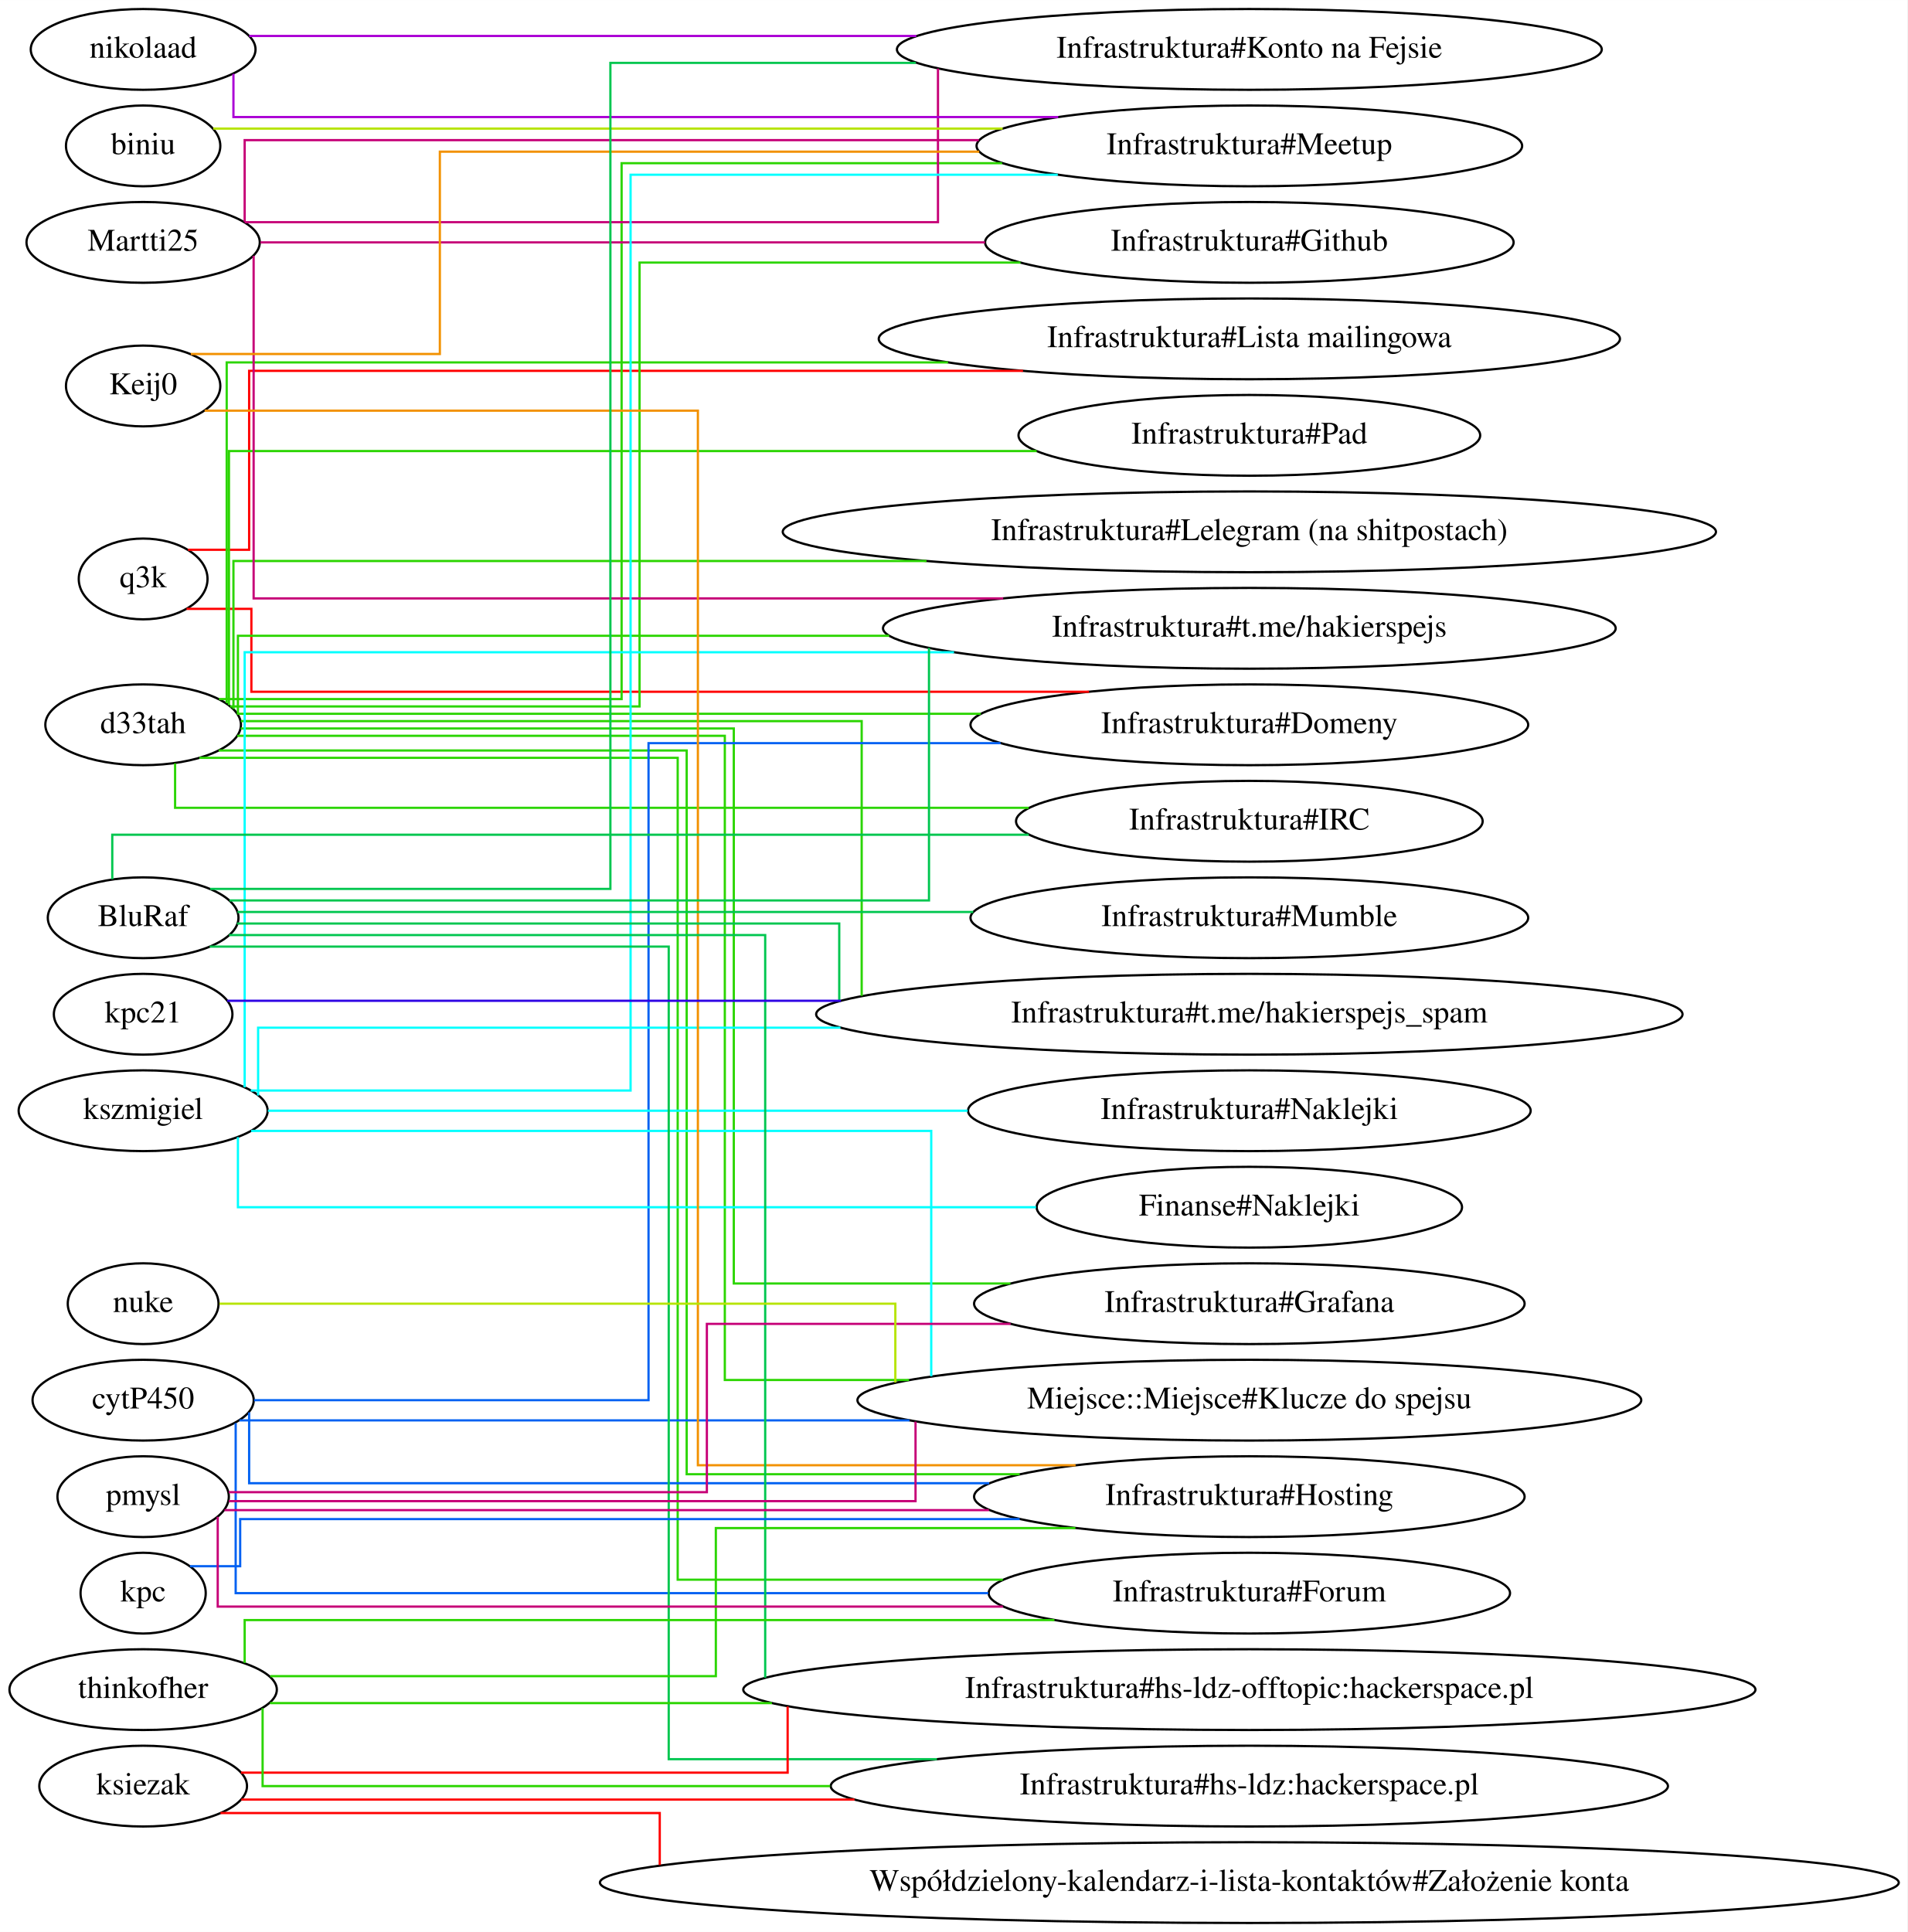
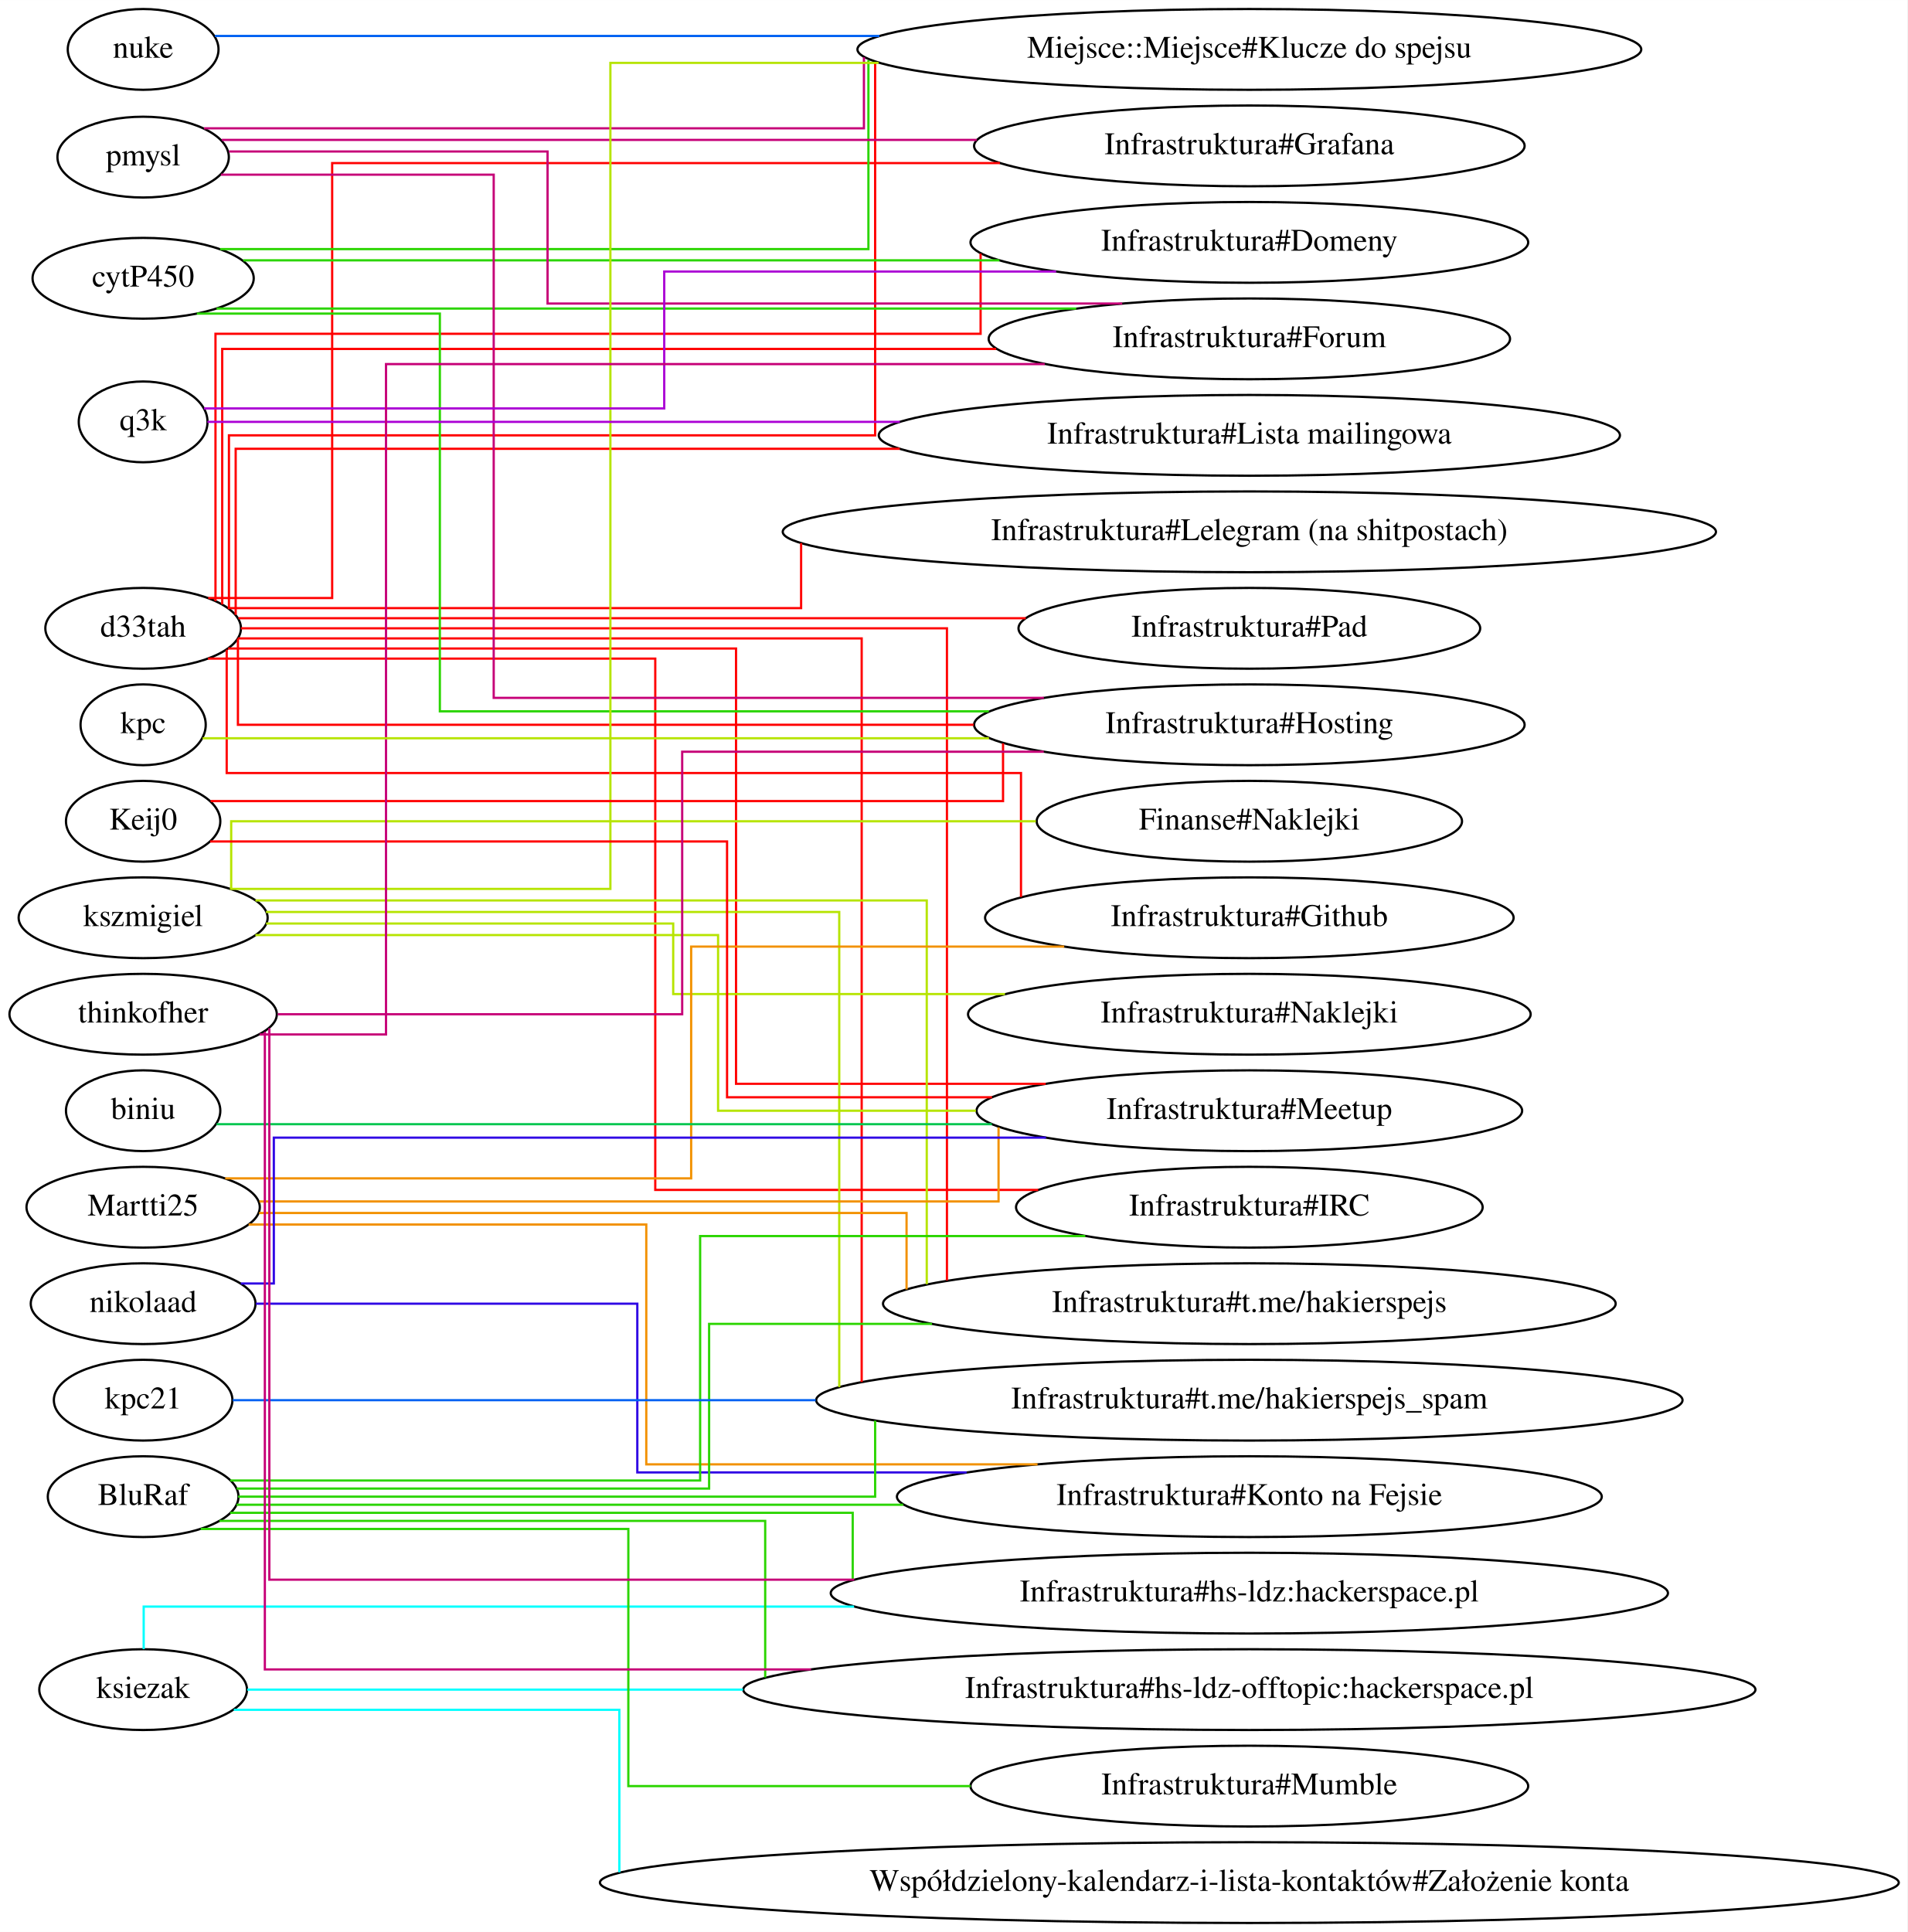
<svg xmlns="http://www.w3.org/2000/svg" width="850pt" height="861pt" viewBox="0.00 0.00 850.04 861.00">
  <g id="graph0" class="graph" transform="scale(1 1) rotate(0) translate(4 857)">
    <polygon fill="#ffffff" stroke="transparent" points="-4,4 -4,-857 846.038,-857 846.038,4 -4,4" />
    <g id="node1" class="node">
-       <ellipse fill="none" stroke="#000000" cx="59.795" cy="-599" rx="28.695" ry="18" />
-       <text text-anchor="middle" x="59.795" y="-595.3" font-family="Times,serif" font-size="14.00" fill="#000000">q3k</text>
+       <ellipse fill="none" stroke="#000000" cx="59.795" cy="-577" rx="43.592" ry="18" />
+       <text text-anchor="middle" x="59.795" y="-573.3" font-family="Times,serif" font-size="14.00" fill="#000000">d33tah</text>
    </g>
    <g id="node2" class="node">
-       <ellipse fill="none" stroke="#000000" cx="552.814" cy="-534" rx="124.278" ry="18" />
-       <text text-anchor="middle" x="552.814" y="-530.3" font-family="Times,serif" font-size="14.00" fill="#000000">Infrastruktura#Domeny</text>
+       <ellipse fill="none" stroke="#000000" cx="552.814" cy="-319" rx="103.981" ry="18" />
+       <text text-anchor="middle" x="552.814" y="-315.3" font-family="Times,serif" font-size="14.00" fill="#000000">Infrastruktura#IRC</text>
    </g>
    <g id="edge1" class="edge">
-       <path fill="none" stroke="#ff0000" d="M79.139,-585.667C92.561,-585.667 108.038,-585.667 108.038,-585.667 108.038,-585.667 108.038,-548.727 108.038,-548.727 108.038,-548.727 355.625,-548.727 481.353,-548.727" />
+       <path fill="none" stroke="#ff0000" d="M88.702,-563.5C150.119,-563.5 288.038,-563.5 288.038,-563.5 288.038,-563.5 288.038,-326.714 288.038,-326.714 288.038,-326.714 382.614,-326.714 458.718,-326.714" />
    </g>
    <g id="node3" class="node">
-       <ellipse fill="none" stroke="#000000" cx="552.814" cy="-706" rx="165.171" ry="18" />
-       <text text-anchor="middle" x="552.814" y="-702.3" font-family="Times,serif" font-size="14.00" fill="#000000">Infrastruktura#Lista mailingowa</text>
+       <ellipse fill="none" stroke="#000000" cx="552.814" cy="-835" rx="174.669" ry="18" />
+       <text text-anchor="middle" x="552.814" y="-831.3" font-family="Times,serif" font-size="14.00" fill="#000000">Miejsce::Miejsce#Klucze do spejsu</text>
    </g>
    <g id="edge2" class="edge">
-       <path fill="none" stroke="#ff0000" d="M79.83,-612C92.706,-612 107.038,-612 107.038,-612 107.038,-612 107.038,-691.75 107.038,-691.75 107.038,-691.75 320.439,-691.75 451.939,-691.75" />
+       <path fill="none" stroke="#ff0000" d="M98.038,-585.88C98.038,-607.852 98.038,-663 98.038,-663 98.038,-663 386.038,-663 386.038,-663 386.038,-663 386.038,-799.433 386.038,-829.277" />
    </g>
    <g id="node4" class="node">
-       <ellipse fill="none" stroke="#000000" cx="59.795" cy="-534" rx="43.592" ry="18" />
-       <text text-anchor="middle" x="59.795" y="-530.3" font-family="Times,serif" font-size="14.00" fill="#000000">d33tah</text>
-     </g>
-     <g id="edge11" class="edge">
-       <path fill="none" stroke="#2bd500" d="M101.829,-538.909C174.424,-538.909 325.814,-538.909 433.131,-538.909" />
-     </g>
-     <g id="edge8" class="edge">
-       <path fill="none" stroke="#2bd500" d="M97.038,-543.619C97.038,-578.387 97.038,-695.5 97.038,-695.5 97.038,-695.5 284.089,-695.5 418.531,-695.5" />
-     </g>
-     <g id="node5" class="node">
-       <ellipse fill="none" stroke="#000000" cx="552.814" cy="-577" rx="163.271" ry="18" />
-       <text text-anchor="middle" x="552.814" y="-573.3" font-family="Times,serif" font-size="14.00" fill="#000000">Infrastruktura#t.me/hakierspejs</text>
-     </g>
-     <g id="edge3" class="edge">
-       <path fill="none" stroke="#2bd500" d="M102.038,-538.55C102.038,-548.969 102.038,-573.667 102.038,-573.667 102.038,-573.667 262.789,-573.667 392.3,-573.667" />
-     </g>
-     <g id="node6" class="node">
-       <ellipse fill="none" stroke="#000000" cx="552.814" cy="-405" rx="193.066" ry="18" />
-       <text text-anchor="middle" x="552.814" y="-401.3" font-family="Times,serif" font-size="14.00" fill="#000000">Infrastruktura#t.me/hakierspejs_spam</text>
-     </g>
-     <g id="edge4" class="edge">
-       <path fill="none" stroke="#2bd500" d="M103.317,-535.636C190.878,-535.636 380.038,-535.636 380.038,-535.636 380.038,-535.636 380.038,-441.771 380.038,-413.172" />
-     </g>
-     <g id="node7" class="node">
-       <ellipse fill="none" stroke="#000000" cx="552.814" cy="-190" rx="122.678" ry="18" />
-       <text text-anchor="middle" x="552.814" y="-186.3" font-family="Times,serif" font-size="14.00" fill="#000000">Infrastruktura#Hosting</text>
-     </g>
-     <g id="edge5" class="edge">
-       <path fill="none" stroke="#2bd500" d="M93.478,-522.545C160.039,-522.545 302.038,-522.545 302.038,-522.545 302.038,-522.545 302.038,-200 302.038,-200 302.038,-200 381.11,-200 450.452,-200" />
-     </g>
-     <g id="node8" class="node">
-       <ellipse fill="none" stroke="#000000" cx="552.814" cy="-276" rx="122.678" ry="18" />
-       <text text-anchor="middle" x="552.814" y="-272.3" font-family="Times,serif" font-size="14.00" fill="#000000">Infrastruktura#Grafana</text>
-     </g>
-     <g id="edge6" class="edge">
-       <path fill="none" stroke="#2bd500" d="M103.264,-532.364C178.032,-532.364 323.038,-532.364 323.038,-532.364 323.038,-532.364 323.038,-285 323.038,-285 323.038,-285 386.229,-285 446.334,-285" />
-     </g>
-     <g id="node9" class="node">
-       <ellipse fill="none" stroke="#000000" cx="552.814" cy="-663" rx="102.882" ry="18" />
-       <text text-anchor="middle" x="552.814" y="-659.3" font-family="Times,serif" font-size="14.00" fill="#000000">Infrastruktura#Pad</text>
-     </g>
-     <g id="edge7" class="edge">
-       <path fill="none" stroke="#2bd500" d="M98.038,-542.774C98.038,-570.747 98.038,-656 98.038,-656 98.038,-656 324.75,-656 458.031,-656" />
-     </g>
-     <g id="node10" class="node">
-       <ellipse fill="none" stroke="#000000" cx="552.814" cy="-749" rx="117.779" ry="18" />
-       <text text-anchor="middle" x="552.814" y="-745.3" font-family="Times,serif" font-size="14.00" fill="#000000">Infrastruktura#Github</text>
-     </g>
-     <g id="edge9" class="edge">
-       <path fill="none" stroke="#2bd500" d="M98.585,-542.182C162.037,-542.182 281.038,-542.182 281.038,-542.182 281.038,-542.182 281.038,-740 281.038,-740 281.038,-740 373.724,-740 450.841,-740" />
-     </g>
-     <g id="node11" class="node">
-       <ellipse fill="none" stroke="#000000" cx="552.814" cy="-792" rx="121.578" ry="18" />
-       <text text-anchor="middle" x="552.814" y="-788.3" font-family="Times,serif" font-size="14.00" fill="#000000">Infrastruktura#Meetup</text>
-     </g>
-     <g id="edge10" class="edge">
-       <path fill="none" stroke="#2bd500" d="M93.584,-545.455C153.713,-545.455 273.038,-545.455 273.038,-545.455 273.038,-545.455 273.038,-784.286 273.038,-784.286 273.038,-784.286 364.349,-784.286 442.641,-784.286" />
-     </g>
-     <g id="node12" class="node">
-       <ellipse fill="none" stroke="#000000" cx="552.814" cy="-233" rx="174.669" ry="18" />
-       <text text-anchor="middle" x="552.814" y="-229.3" font-family="Times,serif" font-size="14.00" fill="#000000">Miejsce::Miejsce#Klucze do spejsu</text>
-     </g>
-     <g id="edge12" class="edge">
-       <path fill="none" stroke="#2bd500" d="M101.735,-529.091C175.106,-529.091 319.038,-529.091 319.038,-529.091 319.038,-529.091 319.038,-242 319.038,-242 319.038,-242 356.333,-242 401.13,-242" />
-     </g>
-     <g id="node13" class="node">
-       <ellipse fill="none" stroke="#000000" cx="552.814" cy="-491" rx="103.981" ry="18" />
-       <text text-anchor="middle" x="552.814" y="-487.3" font-family="Times,serif" font-size="14.00" fill="#000000">Infrastruktura#IRC</text>
-     </g>
-     <g id="edge13" class="edge">
-       <path fill="none" stroke="#2bd500" d="M74.038,-516.8C74.038,-507.137 74.038,-497 74.038,-497 74.038,-497 314.368,-497 454.481,-497" />
-     </g>
-     <g id="node14" class="node">
      <ellipse fill="none" stroke="#000000" cx="552.814" cy="-620" rx="207.963" ry="18" />
      <text text-anchor="middle" x="552.814" y="-616.3" font-family="Times,serif" font-size="14.00" fill="#000000">Infrastruktura#Lelegram (na shitpostach)</text>
    </g>
+     <g id="edge3" class="edge">
+       <path fill="none" stroke="#ff0000" d="M97.531,-586C176.731,-586 353.038,-586 353.038,-586 353.038,-586 353.038,-605.525 353.038,-614.983" />
+     </g>
+     <g id="node5" class="node">
+       <ellipse fill="none" stroke="#000000" cx="552.814" cy="-577" rx="102.882" ry="18" />
+       <text text-anchor="middle" x="552.814" y="-573.3" font-family="Times,serif" font-size="14.00" fill="#000000">Infrastruktura#Pad</text>
+     </g>
+     <g id="edge4" class="edge">
+       <path fill="none" stroke="#ff0000" d="M102.256,-581.5C179.685,-581.5 345.726,-581.5 453.174,-581.5" />
+     </g>
+     <g id="node6" class="node">
+       <ellipse fill="none" stroke="#000000" cx="552.814" cy="-448" rx="117.779" ry="18" />
+       <text text-anchor="middle" x="552.814" y="-444.3" font-family="Times,serif" font-size="14.00" fill="#000000">Infrastruktura#Github</text>
+     </g>
+     <g id="edge5" class="edge">
+       <path fill="none" stroke="#ff0000" d="M97.038,-567.483C97.038,-549.541 97.038,-512.5 97.038,-512.5 97.038,-512.5 451.038,-512.5 451.038,-512.5 451.038,-512.5 451.038,-475.076 451.038,-457.241" />
+     </g>
+     <g id="node7" class="node">
+       <ellipse fill="none" stroke="#000000" cx="552.814" cy="-276" rx="163.271" ry="18" />
+       <text text-anchor="middle" x="552.814" y="-272.3" font-family="Times,serif" font-size="14.00" fill="#000000">Infrastruktura#t.me/hakierspejs</text>
+     </g>
+     <g id="edge6" class="edge">
+       <path fill="none" stroke="#ff0000" d="M103.364,-577C198.837,-577 418.038,-577 418.038,-577 418.038,-577 418.038,-339.289 418.038,-286.361" />
+     </g>
+     <g id="node8" class="node">
+       <ellipse fill="none" stroke="#000000" cx="552.814" cy="-706" rx="116.18" ry="18" />
+       <text text-anchor="middle" x="552.814" y="-702.3" font-family="Times,serif" font-size="14.00" fill="#000000">Infrastruktura#Forum</text>
+     </g>
+     <g id="edge7" class="edge">
+       <path fill="none" stroke="#ff0000" d="M95.038,-587.615C95.038,-617.722 95.038,-701.5 95.038,-701.5 95.038,-701.5 304.397,-701.5 439.949,-701.5" />
+     </g>
+     <g id="node9" class="node">
+       <ellipse fill="none" stroke="#000000" cx="552.814" cy="-663" rx="165.171" ry="18" />
+       <text text-anchor="middle" x="552.814" y="-659.3" font-family="Times,serif" font-size="14.00" fill="#000000">Infrastruktura#Lista mailingowa</text>
+     </g>
+     <g id="edge8" class="edge">
+       <path fill="none" stroke="#ff0000" d="M101.038,-583.013C101.038,-601.618 101.038,-657 101.038,-657 101.038,-657 266.389,-657 397.022,-657" />
+     </g>
+     <g id="node10" class="node">
+       <ellipse fill="none" stroke="#000000" cx="552.814" cy="-792" rx="122.678" ry="18" />
+       <text text-anchor="middle" x="552.814" y="-788.3" font-family="Times,serif" font-size="14.00" fill="#000000">Infrastruktura#Grafana</text>
+     </g>
+     <g id="edge9" class="edge">
+       <path fill="none" stroke="#ff0000" d="M88.787,-590.5C113.155,-590.5 144.038,-590.5 144.038,-590.5 144.038,-590.5 144.038,-784.333 144.038,-784.333 144.038,-784.333 320.607,-784.333 441.654,-784.333" />
+     </g>
+     <g id="node11" class="node">
+       <ellipse fill="none" stroke="#000000" cx="552.814" cy="-233" rx="193.066" ry="18" />
+       <text text-anchor="middle" x="552.814" y="-229.3" font-family="Times,serif" font-size="14.00" fill="#000000">Infrastruktura#t.me/hakierspejs_spam</text>
+     </g>
+     <g id="edge10" class="edge">
+       <path fill="none" stroke="#ff0000" d="M101.99,-572.5C188.95,-572.5 380.038,-572.5 380.038,-572.5 380.038,-572.5 380.038,-292.469 380.038,-241.057" />
+     </g>
+     <g id="node12" class="node">
+       <ellipse fill="none" stroke="#000000" cx="552.814" cy="-534" rx="122.678" ry="18" />
+       <text text-anchor="middle" x="552.814" y="-530.3" font-family="Times,serif" font-size="14.00" fill="#000000">Infrastruktura#Hosting</text>
+     </g>
+     <g id="edge11" class="edge">
+       <path fill="none" stroke="#ff0000" d="M102.038,-572.398C102.038,-561.305 102.038,-534 102.038,-534 102.038,-534 296.46,-534 429.935,-534" />
+     </g>
+     <g id="node13" class="node">
+       <ellipse fill="none" stroke="#000000" cx="552.814" cy="-749" rx="124.278" ry="18" />
+       <text text-anchor="middle" x="552.814" y="-745.3" font-family="Times,serif" font-size="14.00" fill="#000000">Infrastruktura#Domeny</text>
+     </g>
+     <g id="edge12" class="edge">
+       <path fill="none" stroke="#ff0000" d="M92.038,-589.112C92.038,-621.605 92.038,-708.25 92.038,-708.25 92.038,-708.25 433.038,-708.25 433.038,-708.25 433.038,-708.25 433.038,-733.122 433.038,-744.003" />
+     </g>
+     <g id="node14" class="node">
+       <ellipse fill="none" stroke="#000000" cx="552.814" cy="-362" rx="121.578" ry="18" />
+       <text text-anchor="middle" x="552.814" y="-358.3" font-family="Times,serif" font-size="14.00" fill="#000000">Infrastruktura#Meetup</text>
+     </g>
+     <g id="edge13" class="edge">
+       <path fill="none" stroke="#ff0000" d="M97.654,-568C170.72,-568 324.038,-568 324.038,-568 324.038,-568 324.038,-374 324.038,-374 324.038,-374 398.194,-374 462.067,-374" />
+     </g>
+     <g id="node15" class="node">
+       <ellipse fill="none" stroke="#000000" cx="59.795" cy="-733" rx="49.291" ry="18" />
+       <text text-anchor="middle" x="59.795" y="-729.3" font-family="Times,serif" font-size="14.00" fill="#000000">cytP450</text>
+     </g>
+     <g id="edge15" class="edge">
+       <path fill="none" stroke="#2bd500" d="M94.081,-746C177.272,-746 383.038,-746 383.038,-746 383.038,-746 383.038,-811.729 383.038,-830.215" />
+     </g>
    <g id="edge14" class="edge">
-       <path fill="none" stroke="#2bd500" d="M100.038,-541C100.038,-559.271 100.038,-607 100.038,-607 100.038,-607 276.351,-607 408.931,-607" />
-     </g>
-     <g id="node15" class="node">
-       <ellipse fill="none" stroke="#000000" cx="552.814" cy="-147" rx="116.18" ry="18" />
-       <text text-anchor="middle" x="552.814" y="-143.3" font-family="Times,serif" font-size="14.00" fill="#000000">Infrastruktura#Forum</text>
-     </g>
-     <g id="edge15" class="edge">
-       <path fill="none" stroke="#2bd500" d="M84.841,-519.273C146.009,-519.273 298.038,-519.273 298.038,-519.273 298.038,-519.273 298.038,-153 298.038,-153 298.038,-153 373.962,-153 442.917,-153" />
+       <path fill="none" stroke="#2bd500" d="M92.525,-719.5C169.948,-719.5 366.055,-719.5 475.67,-719.5" />
+     </g>
+     <g id="edge17" class="edge">
+       <path fill="none" stroke="#2bd500" d="M83.743,-717.25C121.852,-717.25 192.038,-717.25 192.038,-717.25 192.038,-717.25 192.038,-540 192.038,-540 192.038,-540 331.21,-540 436.676,-540" />
+     </g>
+     <g id="edge16" class="edge">
+       <path fill="none" stroke="#2bd500" d="M104.416,-741C179.911,-741 334.997,-741 441.437,-741" />
    </g>
    <g id="node16" class="node">
-       <ellipse fill="none" stroke="#000000" cx="59.795" cy="-233" rx="49.291" ry="18" />
-       <text text-anchor="middle" x="59.795" y="-229.3" font-family="Times,serif" font-size="14.00" fill="#000000">cytP450</text>
-     </g>
-     <g id="edge16" class="edge">
-       <path fill="none" stroke="#0061f2" d="M109.225,-233C175.529,-233 285.038,-233 285.038,-233 285.038,-233 285.038,-525.818 285.038,-525.818 285.038,-525.818 368.299,-525.818 441.966,-525.818" />
+       <ellipse fill="none" stroke="#000000" cx="59.795" cy="-835" rx="33.595" ry="18" />
+       <text text-anchor="middle" x="59.795" y="-831.3" font-family="Times,serif" font-size="14.00" fill="#000000">nuke</text>
+     </g>
+     <g id="edge18" class="edge">
+       <path fill="none" stroke="#0061f2" d="M91.763,-841C150.869,-841 280.969,-841 387.945,-841" />
+     </g>
+     <g id="node17" class="node">
+       <ellipse fill="none" stroke="#000000" cx="59.795" cy="-787" rx="38.194" ry="18" />
+       <text text-anchor="middle" x="59.795" y="-783.3" font-family="Times,serif" font-size="14.00" fill="#000000">pmysl</text>
+     </g>
+     <g id="edge20" class="edge">
+       <path fill="none" stroke="#c60077" d="M86.907,-799.833C164.354,-799.833 381.038,-799.833 381.038,-799.833 381.038,-799.833 381.038,-822.605 381.038,-831.5" />
    </g>
    <g id="edge19" class="edge">
-       <path fill="none" stroke="#0061f2" d="M107.038,-227.541C107.038,-217.248 107.038,-196 107.038,-196 107.038,-196 304.774,-196 436.855,-196" />
-     </g>
-     <g id="edge18" class="edge">
-       <path fill="none" stroke="#0061f2" d="M102.684,-224C168.633,-224 298.131,-224 401.364,-224" />
-     </g>
-     <g id="edge17" class="edge">
-       <path fill="none" stroke="#0061f2" d="M101.038,-222.797C101.038,-200.016 101.038,-147 101.038,-147 101.038,-147 302.612,-147 436.47,-147" />
-     </g>
-     <g id="node17" class="node">
-       <ellipse fill="none" stroke="#000000" cx="59.795" cy="-749" rx="51.991" ry="18" />
-       <text text-anchor="middle" x="59.795" y="-745.3" font-family="Times,serif" font-size="14.00" fill="#000000">Martti25</text>
+       <path fill="none" stroke="#c60077" d="M98.02,-789.5C150.929,-789.5 240.038,-789.5 240.038,-789.5 240.038,-789.5 240.038,-721.75 240.038,-721.75 240.038,-721.75 406.039,-721.75 496.172,-721.75" />
    </g>
    <g id="edge21" class="edge">
-       <path fill="none" stroke="#c60077" d="M109.038,-742.974C109.038,-713.991 109.038,-590.333 109.038,-590.333 109.038,-590.333 311.702,-590.333 443.116,-590.333" />
+       <path fill="none" stroke="#c60077" d="M94.856,-794.667C163.933,-794.667 320.527,-794.667 431.312,-794.667" />
+     </g>
+     <g id="edge22" class="edge">
+       <path fill="none" stroke="#c60077" d="M94.47,-779.167C140.501,-779.167 216.038,-779.167 216.038,-779.167 216.038,-779.167 216.038,-546 216.038,-546 216.038,-546 361.507,-546 461.233,-546" />
+     </g>
+     <g id="node18" class="node">
+       <ellipse fill="none" stroke="#000000" cx="59.795" cy="-448" rx="55.491" ry="18" />
+       <text text-anchor="middle" x="59.795" y="-444.3" font-family="Times,serif" font-size="14.00" fill="#000000">kszmigiel</text>
    </g>
    <g id="edge23" class="edge">
-       <path fill="none" stroke="#c60077" d="M112.09,-749C188.418,-749 332.402,-749 435.022,-749" />
-     </g>
-     <g id="edge20" class="edge">
-       <path fill="none" stroke="#c60077" d="M105.038,-758.222C105.038,-771.538 105.038,-794.571 105.038,-794.571 105.038,-794.571 299.605,-794.571 432.229,-794.571" />
-     </g>
-     <g id="node18" class="node">
-       <ellipse fill="none" stroke="#000000" cx="552.814" cy="-835" rx="157.072" ry="18" />
-       <text text-anchor="middle" x="552.814" y="-831.3" font-family="Times,serif" font-size="14.00" fill="#000000">Infrastruktura#Konto na Fejsie</text>
-     </g>
-     <g id="edge22" class="edge">
-       <path fill="none" stroke="#c60077" d="M105.02,-758C200.519,-758 414.038,-758 414.038,-758 414.038,-758 414.038,-806.418 414.038,-826.466" />
+       <path fill="none" stroke="#b6e400" d="M98.476,-460.857C158.698,-460.857 268.038,-460.857 268.038,-460.857 268.038,-460.857 268.038,-829 268.038,-829 268.038,-829 324.758,-829 387.571,-829" />
+     </g>
+     <g id="edge24" class="edge">
+       <path fill="none" stroke="#b6e400" d="M109.833,-455.714C206.402,-455.714 409.038,-455.714 409.038,-455.714 409.038,-455.714 409.038,-320.567 409.038,-284.668" />
+     </g>
+     <g id="edge26" class="edge">
+       <path fill="none" stroke="#b6e400" d="M114.546,-450.571C203.611,-450.571 370.038,-450.571 370.038,-450.571 370.038,-450.571 370.038,-273.42 370.038,-238.82" />
+     </g>
+     <g id="edge28" class="edge">
+       <path fill="none" stroke="#b6e400" d="M109.809,-440.286C184.381,-440.286 316.038,-440.286 316.038,-440.286 316.038,-440.286 316.038,-362 316.038,-362 316.038,-362 372.942,-362 430.958,-362" />
    </g>
    <g id="node19" class="node">
-       <ellipse fill="none" stroke="#000000" cx="59.795" cy="-792" rx="34.394" ry="18" />
-       <text text-anchor="middle" x="59.795" y="-788.3" font-family="Times,serif" font-size="14.00" fill="#000000">biniu</text>
-     </g>
-     <g id="edge24" class="edge">
-       <path fill="none" stroke="#b6e400" d="M91.009,-799.714C160.279,-799.714 329.659,-799.714 442.877,-799.714" />
+       <ellipse fill="none" stroke="#000000" cx="552.814" cy="-491" rx="94.783" ry="18" />
+       <text text-anchor="middle" x="552.814" y="-487.3" font-family="Times,serif" font-size="14.00" fill="#000000">Finanse#Naklejki</text>
+     </g>
+     <g id="edge25" class="edge">
+       <path fill="none" stroke="#b6e400" d="M99.038,-461.135C99.038,-473.781 99.038,-491 99.038,-491 99.038,-491 324.626,-491 457.688,-491" />
    </g>
    <g id="node20" class="node">
-       <ellipse fill="none" stroke="#000000" cx="59.795" cy="-362" rx="55.491" ry="18" />
-       <text text-anchor="middle" x="59.795" y="-358.3" font-family="Times,serif" font-size="14.00" fill="#000000">kszmigiel</text>
-     </g>
-     <g id="edge25" class="edge">
-       <path fill="none" stroke="#00ffff" d="M105.038,-372.414C105.038,-414.053 105.038,-566.333 105.038,-566.333 105.038,-566.333 289.086,-566.333 421.19,-566.333" />
+       <ellipse fill="none" stroke="#000000" cx="552.814" cy="-405" rx="125.378" ry="18" />
+       <text text-anchor="middle" x="552.814" y="-401.3" font-family="Times,serif" font-size="14.00" fill="#000000">Infrastruktura#Naklejki</text>
    </g>
    <g id="edge27" class="edge">
-       <path fill="none" stroke="#00ffff" d="M111.038,-368.786C111.038,-379.468 111.038,-399 111.038,-399 111.038,-399 248.884,-399 370.576,-399" />
+       <path fill="none" stroke="#b6e400" d="M114.588,-445.429C184.376,-445.429 296.038,-445.429 296.038,-445.429 296.038,-445.429 296.038,-414 296.038,-414 296.038,-414 373.933,-414 443.918,-414" />
+     </g>
+     <g id="node21" class="node">
+       <ellipse fill="none" stroke="#000000" cx="59.795" cy="-104" rx="46.292" ry="18" />
+       <text text-anchor="middle" x="59.795" y="-100.3" font-family="Times,serif" font-size="14.00" fill="#000000">ksiezak</text>
+     </g>
+     <g id="node22" class="node">
+       <ellipse fill="none" stroke="#000000" cx="552.814" cy="-147" rx="186.567" ry="18" />
+       <text text-anchor="middle" x="552.814" y="-143.3" font-family="Times,serif" font-size="14.00" fill="#000000">Infrastruktura#hs-ldz:hackerspace.pl</text>
+     </g>
+     <g id="edge29" class="edge">
+       <path fill="none" stroke="#00ffff" d="M60.038,-122.066C60.038,-131.459 60.038,-141 60.038,-141 60.038,-141 235.192,-141 376.65,-141" />
+     </g>
+     <g id="node23" class="node">
+       <ellipse fill="none" stroke="#000000" cx="552.814" cy="-18" rx="289.449" ry="18" />
+       <text text-anchor="middle" x="552.814" y="-14.3" font-family="Times,serif" font-size="14.00" fill="#000000">Współdzielony-kalendarz-i-lista-kontaktów#Założenie konta</text>
    </g>
    <g id="edge30" class="edge">
-       <path fill="none" stroke="#00ffff" d="M107.739,-371C171.714,-371 277.038,-371 277.038,-371 277.038,-371 277.038,-779.143 277.038,-779.143 277.038,-779.143 386.453,-779.143 467.445,-779.143" />
-     </g>
-     <g id="edge29" class="edge">
-       <path fill="none" stroke="#00ffff" d="M107.897,-353C204.094,-353 411.038,-353 411.038,-353 411.038,-353 411.038,-273.018 411.038,-243.649" />
-     </g>
-     <g id="node21" class="node">
-       <ellipse fill="none" stroke="#000000" cx="552.814" cy="-319" rx="94.783" ry="18" />
-       <text text-anchor="middle" x="552.814" y="-315.3" font-family="Times,serif" font-size="14.00" fill="#000000">Finanse#Naklejki</text>
-     </g>
-     <g id="edge26" class="edge">
-       <path fill="none" stroke="#00ffff" d="M102.038,-350.25C102.038,-337.519 102.038,-319 102.038,-319 102.038,-319 325.514,-319 457.767,-319" />
-     </g>
-     <g id="node22" class="node">
-       <ellipse fill="none" stroke="#000000" cx="552.814" cy="-362" rx="125.378" ry="18" />
-       <text text-anchor="middle" x="552.814" y="-358.3" font-family="Times,serif" font-size="14.00" fill="#000000">Infrastruktura#Naklejki</text>
-     </g>
-     <g id="edge28" class="edge">
-       <path fill="none" stroke="#00ffff" d="M115.392,-362C190.563,-362 326.762,-362 427.279,-362" />
-     </g>
-     <g id="node23" class="node">
-       <ellipse fill="none" stroke="#000000" cx="59.795" cy="-835" rx="50.091" ry="18" />
-       <text text-anchor="middle" x="59.795" y="-831.3" font-family="Times,serif" font-size="14.00" fill="#000000">nikolaad</text>
-     </g>
-     <g id="edge31" class="edge">
-       <path fill="none" stroke="#ab00d5" d="M100.038,-824.118C100.038,-815.484 100.038,-804.857 100.038,-804.857 100.038,-804.857 336.492,-804.857 467.65,-804.857" />
-     </g>
-     <g id="edge32" class="edge">
-       <path fill="none" stroke="#ab00d5" d="M107.067,-841C174.913,-841 302.897,-841 404.383,-841" />
+       <path fill="none" stroke="#00ffff" d="M100.216,-95C161.796,-95 272.038,-95 272.038,-95 272.038,-95 272.038,-39.163 272.038,-22.586" />
    </g>
    <g id="node24" class="node">
-       <ellipse fill="none" stroke="#000000" cx="59.795" cy="-685" rx="34.394" ry="18" />
-       <text text-anchor="middle" x="59.795" y="-681.3" font-family="Times,serif" font-size="14.00" fill="#000000">Keij0</text>
-     </g>
-     <g id="edge34" class="edge">
-       <path fill="none" stroke="#f29100" d="M87.199,-674C151.572,-674 307.038,-674 307.038,-674 307.038,-674 307.038,-204 307.038,-204 307.038,-204 403.344,-204 475.386,-204" />
-     </g>
-     <g id="edge33" class="edge">
-       <path fill="none" stroke="#f29100" d="M81.042,-699.25C118.424,-699.25 192.038,-699.25 192.038,-699.25 192.038,-699.25 192.038,-789.429 192.038,-789.429 192.038,-789.429 327.515,-789.429 432.43,-789.429" />
-     </g>
-     <g id="node25" class="node">
-       <ellipse fill="none" stroke="#000000" cx="59.795" cy="-448" rx="42.494" ry="18" />
-       <text text-anchor="middle" x="59.795" y="-444.3" font-family="Times,serif" font-size="14.00" fill="#000000">BluRaf</text>
-     </g>
-     <g id="edge35" class="edge">
-       <path fill="none" stroke="#00c64f" d="M98.279,-455.714C189.262,-455.714 410.038,-455.714 410.038,-455.714 410.038,-455.714 410.038,-540.468 410.038,-568.277" />
-     </g>
-     <g id="edge36" class="edge">
-       <path fill="none" stroke="#00c64f" d="M101.635,-445.429C186.319,-445.429 370.038,-445.429 370.038,-445.429 370.038,-445.429 370.038,-422.211 370.038,-410.965" />
-     </g>
-     <g id="edge39" class="edge">
-       <path fill="none" stroke="#00c64f" d="M46.038,-465.2C46.038,-474.863 46.038,-485 46.038,-485 46.038,-485 307.128,-485 454.501,-485" />
-     </g>
-     <g id="edge40" class="edge">
-       <path fill="none" stroke="#00c64f" d="M89.631,-460.857C147.212,-460.857 268.038,-460.857 268.038,-460.857 268.038,-460.857 268.038,-829 268.038,-829 268.038,-829 335.122,-829 404.17,-829" />
-     </g>
-     <g id="node26" class="node">
-       <ellipse fill="none" stroke="#000000" cx="552.814" cy="-61" rx="186.567" ry="18" />
-       <text text-anchor="middle" x="552.814" y="-57.3" font-family="Times,serif" font-size="14.00" fill="#000000">Infrastruktura#hs-ldz:hackerspace.pl</text>
-     </g>
-     <g id="edge37" class="edge">
-       <path fill="none" stroke="#00c64f" d="M89.462,-435.143C152.493,-435.143 294.038,-435.143 294.038,-435.143 294.038,-435.143 294.038,-73 294.038,-73 294.038,-73 352.328,-73 413.579,-73" />
-     </g>
-     <g id="node27" class="node">
      <ellipse fill="none" stroke="#000000" cx="552.814" cy="-104" rx="225.56" ry="18" />
      <text text-anchor="middle" x="552.814" y="-100.3" font-family="Times,serif" font-size="14.00" fill="#000000">Infrastruktura#hs-ldz-offtopic:hackerspace.pl</text>
    </g>
+     <g id="edge31" class="edge">
+       <path fill="none" stroke="#00ffff" d="M106.177,-104C157.474,-104 243.917,-104 327.164,-104" />
+     </g>
+     <g id="node25" class="node">
+       <ellipse fill="none" stroke="#000000" cx="59.795" cy="-669" rx="28.695" ry="18" />
+       <text text-anchor="middle" x="59.795" y="-665.3" font-family="Times,serif" font-size="14.00" fill="#000000">q3k</text>
+     </g>
+     <g id="edge33" class="edge">
+       <path fill="none" stroke="#ab00d5" d="M88.433,-669C147.466,-669 286.428,-669 397.053,-669" />
+     </g>
+     <g id="edge32" class="edge">
+       <path fill="none" stroke="#ab00d5" d="M86.891,-675C148.154,-675 292.038,-675 292.038,-675 292.038,-675 292.038,-736 292.038,-736 292.038,-736 390.745,-736 466.703,-736" />
+     </g>
+     <g id="node26" class="node">
+       <ellipse fill="none" stroke="#000000" cx="59.795" cy="-319" rx="51.991" ry="18" />
+       <text text-anchor="middle" x="59.795" y="-315.3" font-family="Times,serif" font-size="14.00" fill="#000000">Martti25</text>
+     </g>
+     <g id="edge35" class="edge">
+       <path fill="none" stroke="#f29100" d="M96.36,-331.857C164.496,-331.857 304.038,-331.857 304.038,-331.857 304.038,-331.857 304.038,-435.143 304.038,-435.143 304.038,-435.143 397.904,-435.143 470.321,-435.143" />
+     </g>
+     <g id="edge36" class="edge">
+       <path fill="none" stroke="#f29100" d="M111.47,-316.429C206.652,-316.429 400.038,-316.429 400.038,-316.429 400.038,-316.429 400.038,-293.688 400.038,-282.317" />
+     </g>
+     <g id="edge37" class="edge">
+       <path fill="none" stroke="#f29100" d="M111.608,-321.571C215.847,-321.571 441.038,-321.571 441.038,-321.571 441.038,-321.571 441.038,-342.913 441.038,-354.585" />
+     </g>
+     <g id="node27" class="node">
+       <ellipse fill="none" stroke="#000000" cx="552.814" cy="-190" rx="157.072" ry="18" />
+       <text text-anchor="middle" x="552.814" y="-186.3" font-family="Times,serif" font-size="14.00" fill="#000000">Infrastruktura#Konto na Fejsie</text>
+     </g>
+     <g id="edge34" class="edge">
+       <path fill="none" stroke="#f29100" d="M106.803,-311.286C172.559,-311.286 284.038,-311.286 284.038,-311.286 284.038,-311.286 284.038,-204.4 284.038,-204.4 284.038,-204.4 380.986,-204.4 458.431,-204.4" />
+     </g>
+     <g id="node28" class="node">
+       <ellipse fill="none" stroke="#000000" cx="59.795" cy="-362" rx="34.394" ry="18" />
+       <text text-anchor="middle" x="59.795" y="-358.3" font-family="Times,serif" font-size="14.00" fill="#000000">biniu</text>
+     </g>
    <g id="edge38" class="edge">
-       <path fill="none" stroke="#00c64f" d="M98.053,-440.286C174.108,-440.286 337.038,-440.286 337.038,-440.286 337.038,-440.286 337.038,-152.065 337.038,-109.282" />
-     </g>
-     <g id="node28" class="node">
-       <ellipse fill="none" stroke="#000000" cx="552.814" cy="-448" rx="124.278" ry="18" />
-       <text text-anchor="middle" x="552.814" y="-444.3" font-family="Times,serif" font-size="14.00" fill="#000000">Infrastruktura#Mumble</text>
+       <path fill="none" stroke="#00c64f" d="M92.525,-356C161.722,-356 325.722,-356 438.047,-356" />
+     </g>
+     <g id="node29" class="node">
+       <ellipse fill="none" stroke="#000000" cx="59.795" cy="-276" rx="50.091" ry="18" />
+       <text text-anchor="middle" x="59.795" y="-272.3" font-family="Times,serif" font-size="14.00" fill="#000000">nikolaad</text>
+     </g>
+     <g id="edge40" class="edge">
+       <path fill="none" stroke="#2e00e4" d="M103.341,-285C111.767,-285 118.038,-285 118.038,-285 118.038,-285 118.038,-350 118.038,-350 118.038,-350 334.779,-350 462.2,-350" />
+     </g>
+     <g id="edge39" class="edge">
+       <path fill="none" stroke="#2e00e4" d="M110.047,-276C175.05,-276 280.038,-276 280.038,-276 280.038,-276 280.038,-200.8 280.038,-200.8 280.038,-200.8 355.334,-200.8 426.806,-200.8" />
+     </g>
+     <g id="node30" class="node">
+       <ellipse fill="none" stroke="#000000" cx="59.795" cy="-491" rx="34.394" ry="18" />
+       <text text-anchor="middle" x="59.795" y="-487.3" font-family="Times,serif" font-size="14.00" fill="#000000">Keij0</text>
    </g>
    <g id="edge41" class="edge">
-       <path fill="none" stroke="#00c64f" d="M101.829,-450.571C173.667,-450.571 322.666,-450.571 429.76,-450.571" />
-     </g>
-     <g id="node29" class="node">
-       <ellipse fill="none" stroke="#000000" cx="59.795" cy="-405" rx="39.794" ry="18" />
-       <text text-anchor="middle" x="59.795" y="-401.3" font-family="Times,serif" font-size="14.00" fill="#000000">kpc21</text>
+       <path fill="none" stroke="#ff0000" d="M89.867,-500C180.213,-500 443.038,-500 443.038,-500 443.038,-500 443.038,-515.707 443.038,-525.769" />
    </g>
    <g id="edge42" class="edge">
-       <path fill="none" stroke="#2e00e4" d="M97.256,-411C155.288,-411 270.678,-411 370.8,-411" />
-     </g>
-     <g id="node30" class="node">
-       <ellipse fill="none" stroke="#000000" cx="59.795" cy="-61" rx="46.292" ry="18" />
-       <text text-anchor="middle" x="59.795" y="-57.3" font-family="Times,serif" font-size="14.00" fill="#000000">ksiezak</text>
+       <path fill="none" stroke="#ff0000" d="M89.648,-482C158.005,-482 320.038,-482 320.038,-482 320.038,-482 320.038,-368 320.038,-368 320.038,-368 379.374,-368 438.131,-368" />
+     </g>
+     <g id="node31" class="node">
+       <ellipse fill="none" stroke="#000000" cx="59.795" cy="-190" rx="42.494" ry="18" />
+       <text text-anchor="middle" x="59.795" y="-186.3" font-family="Times,serif" font-size="14.00" fill="#000000">BluRaf</text>
    </g>
    <g id="edge43" class="edge">
-       <path fill="none" stroke="#ff0000" d="M103.547,-55C164.584,-55 278.833,-55 376.84,-55" />
+       <path fill="none" stroke="#2bd500" d="M98.583,-197.2C168.401,-197.2 308.038,-197.2 308.038,-197.2 308.038,-197.2 308.038,-306.143 308.038,-306.143 308.038,-306.143 407.577,-306.143 479.704,-306.143" />
+     </g>
+     <g id="edge46" class="edge">
+       <path fill="none" stroke="#2bd500" d="M101.448,-193.6C173.092,-193.6 312.038,-193.6 312.038,-193.6 312.038,-193.6 312.038,-267 312.038,-267 312.038,-267 358.951,-267 411.361,-267" />
+     </g>
+     <g id="edge48" class="edge">
+       <path fill="none" stroke="#2bd500" d="M102.111,-190C190.384,-190 386.038,-190 386.038,-190 386.038,-190 386.038,-211.258 386.038,-223.881" />
+     </g>
+     <g id="edge47" class="edge">
+       <path fill="none" stroke="#2bd500" d="M98.572,-182.8C183.018,-182.8 376.038,-182.8 376.038,-182.8 376.038,-182.8 376.038,-163.08 376.038,-152.912" />
+     </g>
+     <g id="edge49" class="edge">
+       <path fill="none" stroke="#2bd500" d="M93.79,-179.2C167.822,-179.2 337.038,-179.2 337.038,-179.2 337.038,-179.2 337.038,-126.651 337.038,-109.408" />
+     </g>
+     <g id="edge45" class="edge">
+       <path fill="none" stroke="#2bd500" d="M101.404,-186.4C166.348,-186.4 295.086,-186.4 398.517,-186.4" />
+     </g>
+     <g id="node32" class="node">
+       <ellipse fill="none" stroke="#000000" cx="552.814" cy="-61" rx="124.278" ry="18" />
+       <text text-anchor="middle" x="552.814" y="-57.3" font-family="Times,serif" font-size="14.00" fill="#000000">Infrastruktura#Mumble</text>
    </g>
    <g id="edge44" class="edge">
-       <path fill="none" stroke="#ff0000" d="M103.421,-67C183.776,-67 347.038,-67 347.038,-67 347.038,-67 347.038,-85.701 347.038,-96.513" />
-     </g>
-     <g id="node31" class="node">
-       <ellipse fill="none" stroke="#000000" cx="552.814" cy="-18" rx="289.449" ry="18" />
-       <text text-anchor="middle" x="552.814" y="-14.3" font-family="Times,serif" font-size="14.00" fill="#000000">Współdzielony-kalendarz-i-lista-kontaktów#Założenie konta</text>
-     </g>
-     <g id="edge45" class="edge">
-       <path fill="none" stroke="#ff0000" d="M94.264,-49C158.495,-49 290.038,-49 290.038,-49 290.038,-49 290.038,-35.006 290.038,-25.823" />
-     </g>
-     <g id="node32" class="node">
-       <ellipse fill="none" stroke="#000000" cx="59.795" cy="-104" rx="59.59" ry="18" />
-       <text text-anchor="middle" x="59.795" y="-100.3" font-family="Times,serif" font-size="14.00" fill="#000000">thinkofher</text>
-     </g>
-     <g id="edge49" class="edge">
-       <path fill="none" stroke="#2bd500" d="M116.442,-110C191.638,-110 315.038,-110 315.038,-110 315.038,-110 315.038,-176 315.038,-176 315.038,-176 405.899,-176 475.286,-176" />
-     </g>
-     <g id="edge48" class="edge">
-       <path fill="none" stroke="#2bd500" d="M105.038,-115.897C105.038,-124.639 105.038,-135 105.038,-135 105.038,-135 335.731,-135 465.947,-135" />
-     </g>
-     <g id="edge46" class="edge">
-       <path fill="none" stroke="#2bd500" d="M113.038,-95.709C113.038,-83.214 113.038,-61 113.038,-61 113.038,-61 246.212,-61 365.99,-61" />
-     </g>
-     <g id="edge47" class="edge">
-       <path fill="none" stroke="#2bd500" d="M116.35,-98C171.299,-98 258.2,-98 340.043,-98" />
+       <path fill="none" stroke="#2bd500" d="M85.45,-175.6C142.73,-175.6 276.038,-175.6 276.038,-175.6 276.038,-175.6 276.038,-61 276.038,-61 276.038,-61 355.015,-61 428.594,-61" />
    </g>
    <g id="node33" class="node">
-       <ellipse fill="none" stroke="#000000" cx="59.795" cy="-147" rx="27.895" ry="18" />
-       <text text-anchor="middle" x="59.795" y="-143.3" font-family="Times,serif" font-size="14.00" fill="#000000">kpc</text>
+       <ellipse fill="none" stroke="#000000" cx="59.795" cy="-233" rx="39.794" ry="18" />
+       <text text-anchor="middle" x="59.795" y="-229.3" font-family="Times,serif" font-size="14.00" fill="#000000">kpc21</text>
    </g>
    <g id="edge50" class="edge">
-       <path fill="none" stroke="#0061f2" d="M80.656,-159C91.715,-159 103.038,-159 103.038,-159 103.038,-159 103.038,-180 103.038,-180 103.038,-180 317.746,-180 450.471,-180" />
+       <path fill="none" stroke="#0061f2" d="M99.723,-233C156.288,-233 263.567,-233 359.54,-233" />
    </g>
    <g id="node34" class="node">
-       <ellipse fill="none" stroke="#000000" cx="59.795" cy="-190" rx="38.194" ry="18" />
-       <text text-anchor="middle" x="59.795" y="-186.3" font-family="Times,serif" font-size="14.00" fill="#000000">pmysl</text>
+       <ellipse fill="none" stroke="#000000" cx="59.795" cy="-405" rx="59.59" ry="18" />
+       <text text-anchor="middle" x="59.795" y="-401.3" font-family="Times,serif" font-size="14.00" fill="#000000">thinkofher</text>
+     </g>
+     <g id="edge51" class="edge">
+       <path fill="none" stroke="#c60077" d="M111.697,-396C139.477,-396 168.038,-396 168.038,-396 168.038,-396 168.038,-694.75 168.038,-694.75 168.038,-694.75 347.844,-694.75 461.627,-694.75" />
    </g>
    <g id="edge54" class="edge">
-       <path fill="none" stroke="#c60077" d="M96.048,-184C166.874,-184 326.338,-184 436.754,-184" />
-     </g>
-     <g id="edge51" class="edge">
-       <path fill="none" stroke="#c60077" d="M97.953,-192C168.238,-192 311.038,-192 311.038,-192 311.038,-192 311.038,-267 311.038,-267 311.038,-267 381.55,-267 446.416,-267" />
+       <path fill="none" stroke="#c60077" d="M119.799,-405C190.957,-405 300.038,-405 300.038,-405 300.038,-405 300.038,-522 300.038,-522 300.038,-522 388.858,-522 461.199,-522" />
+     </g>
+     <g id="edge52" class="edge">
+       <path fill="none" stroke="#c60077" d="M116.038,-398.771C116.038,-359.965 116.038,-153 116.038,-153 116.038,-153 255.439,-153 376.734,-153" />
    </g>
    <g id="edge53" class="edge">
-       <path fill="none" stroke="#c60077" d="M97.95,-188C187.578,-188 404.038,-188 404.038,-188 404.038,-188 404.038,-210.247 404.038,-223.457" />
-     </g>
-     <g id="edge52" class="edge">
-       <path fill="none" stroke="#c60077" d="M93.038,-181.013C93.038,-166.867 93.038,-141 93.038,-141 93.038,-141 306.972,-141 442.978,-141" />
+       <path fill="none" stroke="#c60077" d="M114.038,-397.19C114.038,-350.753 114.038,-113 114.038,-113 114.038,-113 240.389,-113 357.486,-113" />
    </g>
    <g id="node35" class="node">
-       <ellipse fill="none" stroke="#000000" cx="59.795" cy="-276" rx="33.595" ry="18" />
-       <text text-anchor="middle" x="59.795" y="-272.3" font-family="Times,serif" font-size="14.00" fill="#000000">nuke</text>
+       <ellipse fill="none" stroke="#000000" cx="59.795" cy="-534" rx="27.895" ry="18" />
+       <text text-anchor="middle" x="59.795" y="-530.3" font-family="Times,serif" font-size="14.00" fill="#000000">kpc</text>
    </g>
    <g id="edge55" class="edge">
-       <path fill="none" stroke="#b6e400" d="M93.784,-276C179.013,-276 395.038,-276 395.038,-276 395.038,-276 395.038,-253.301 395.038,-240.887" />
+       <path fill="none" stroke="#b6e400" d="M86.302,-528C151.155,-528 320.969,-528 436.789,-528" />
    </g>
  </g>
</svg>
